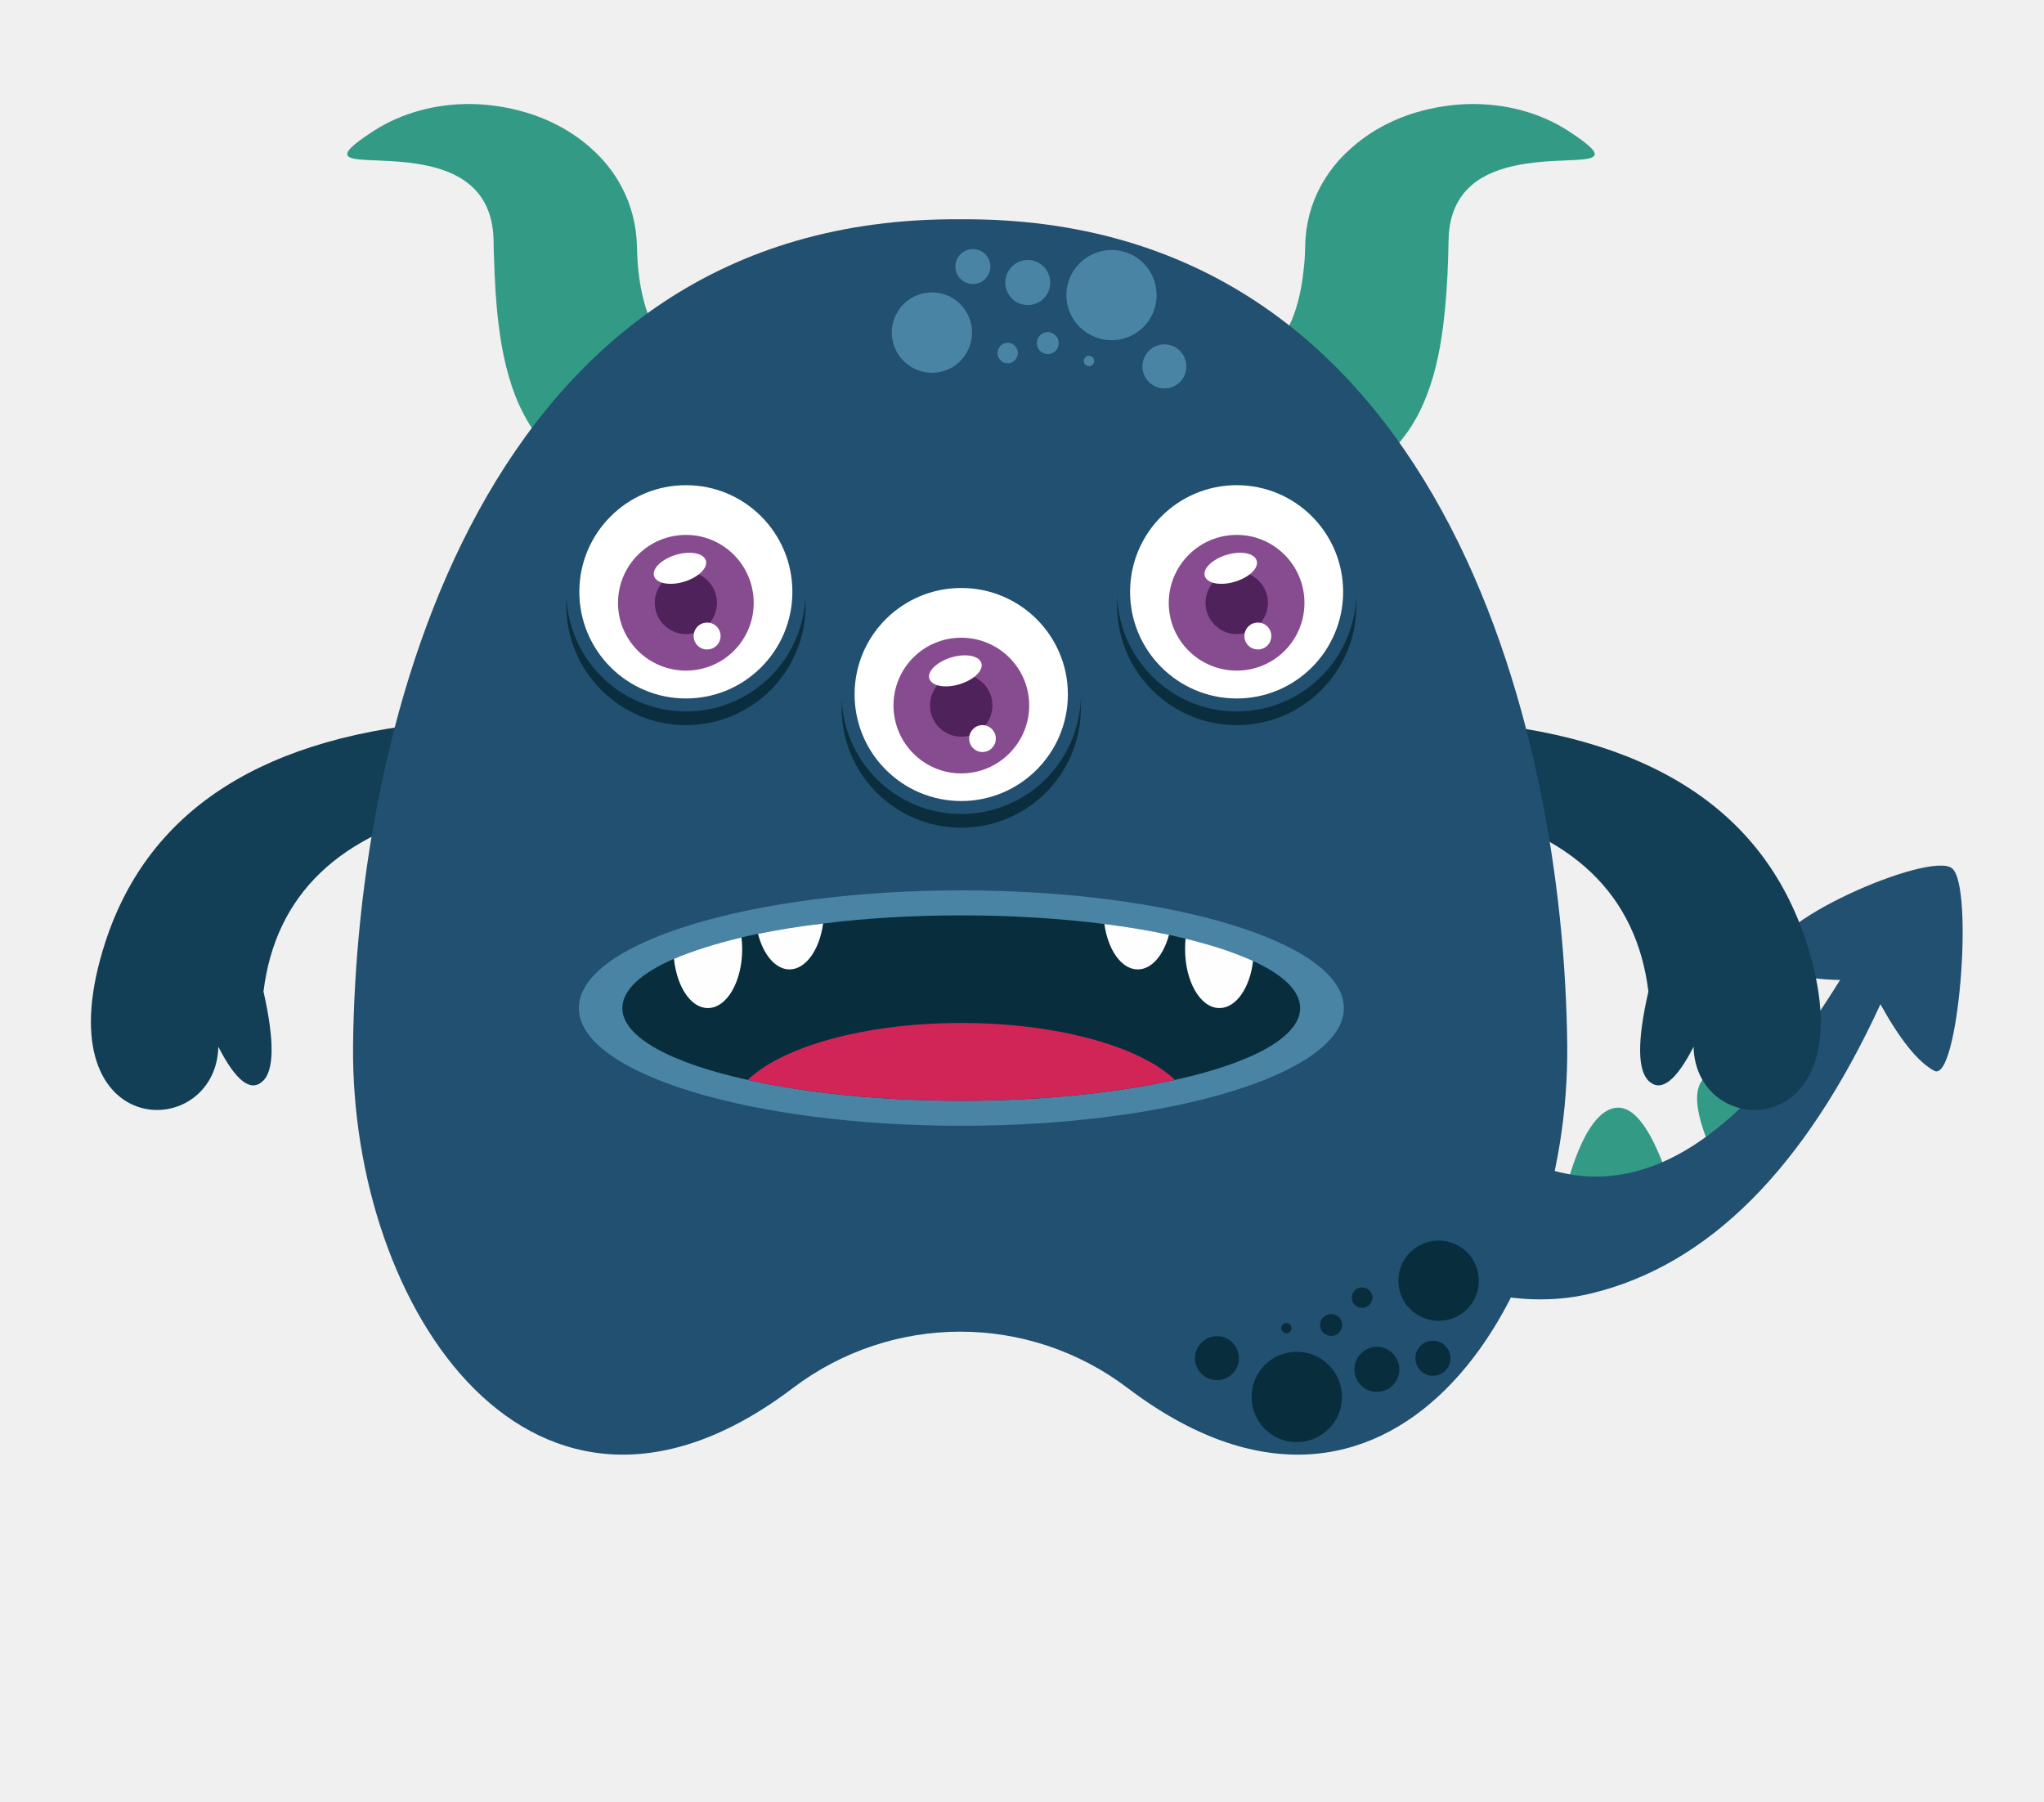
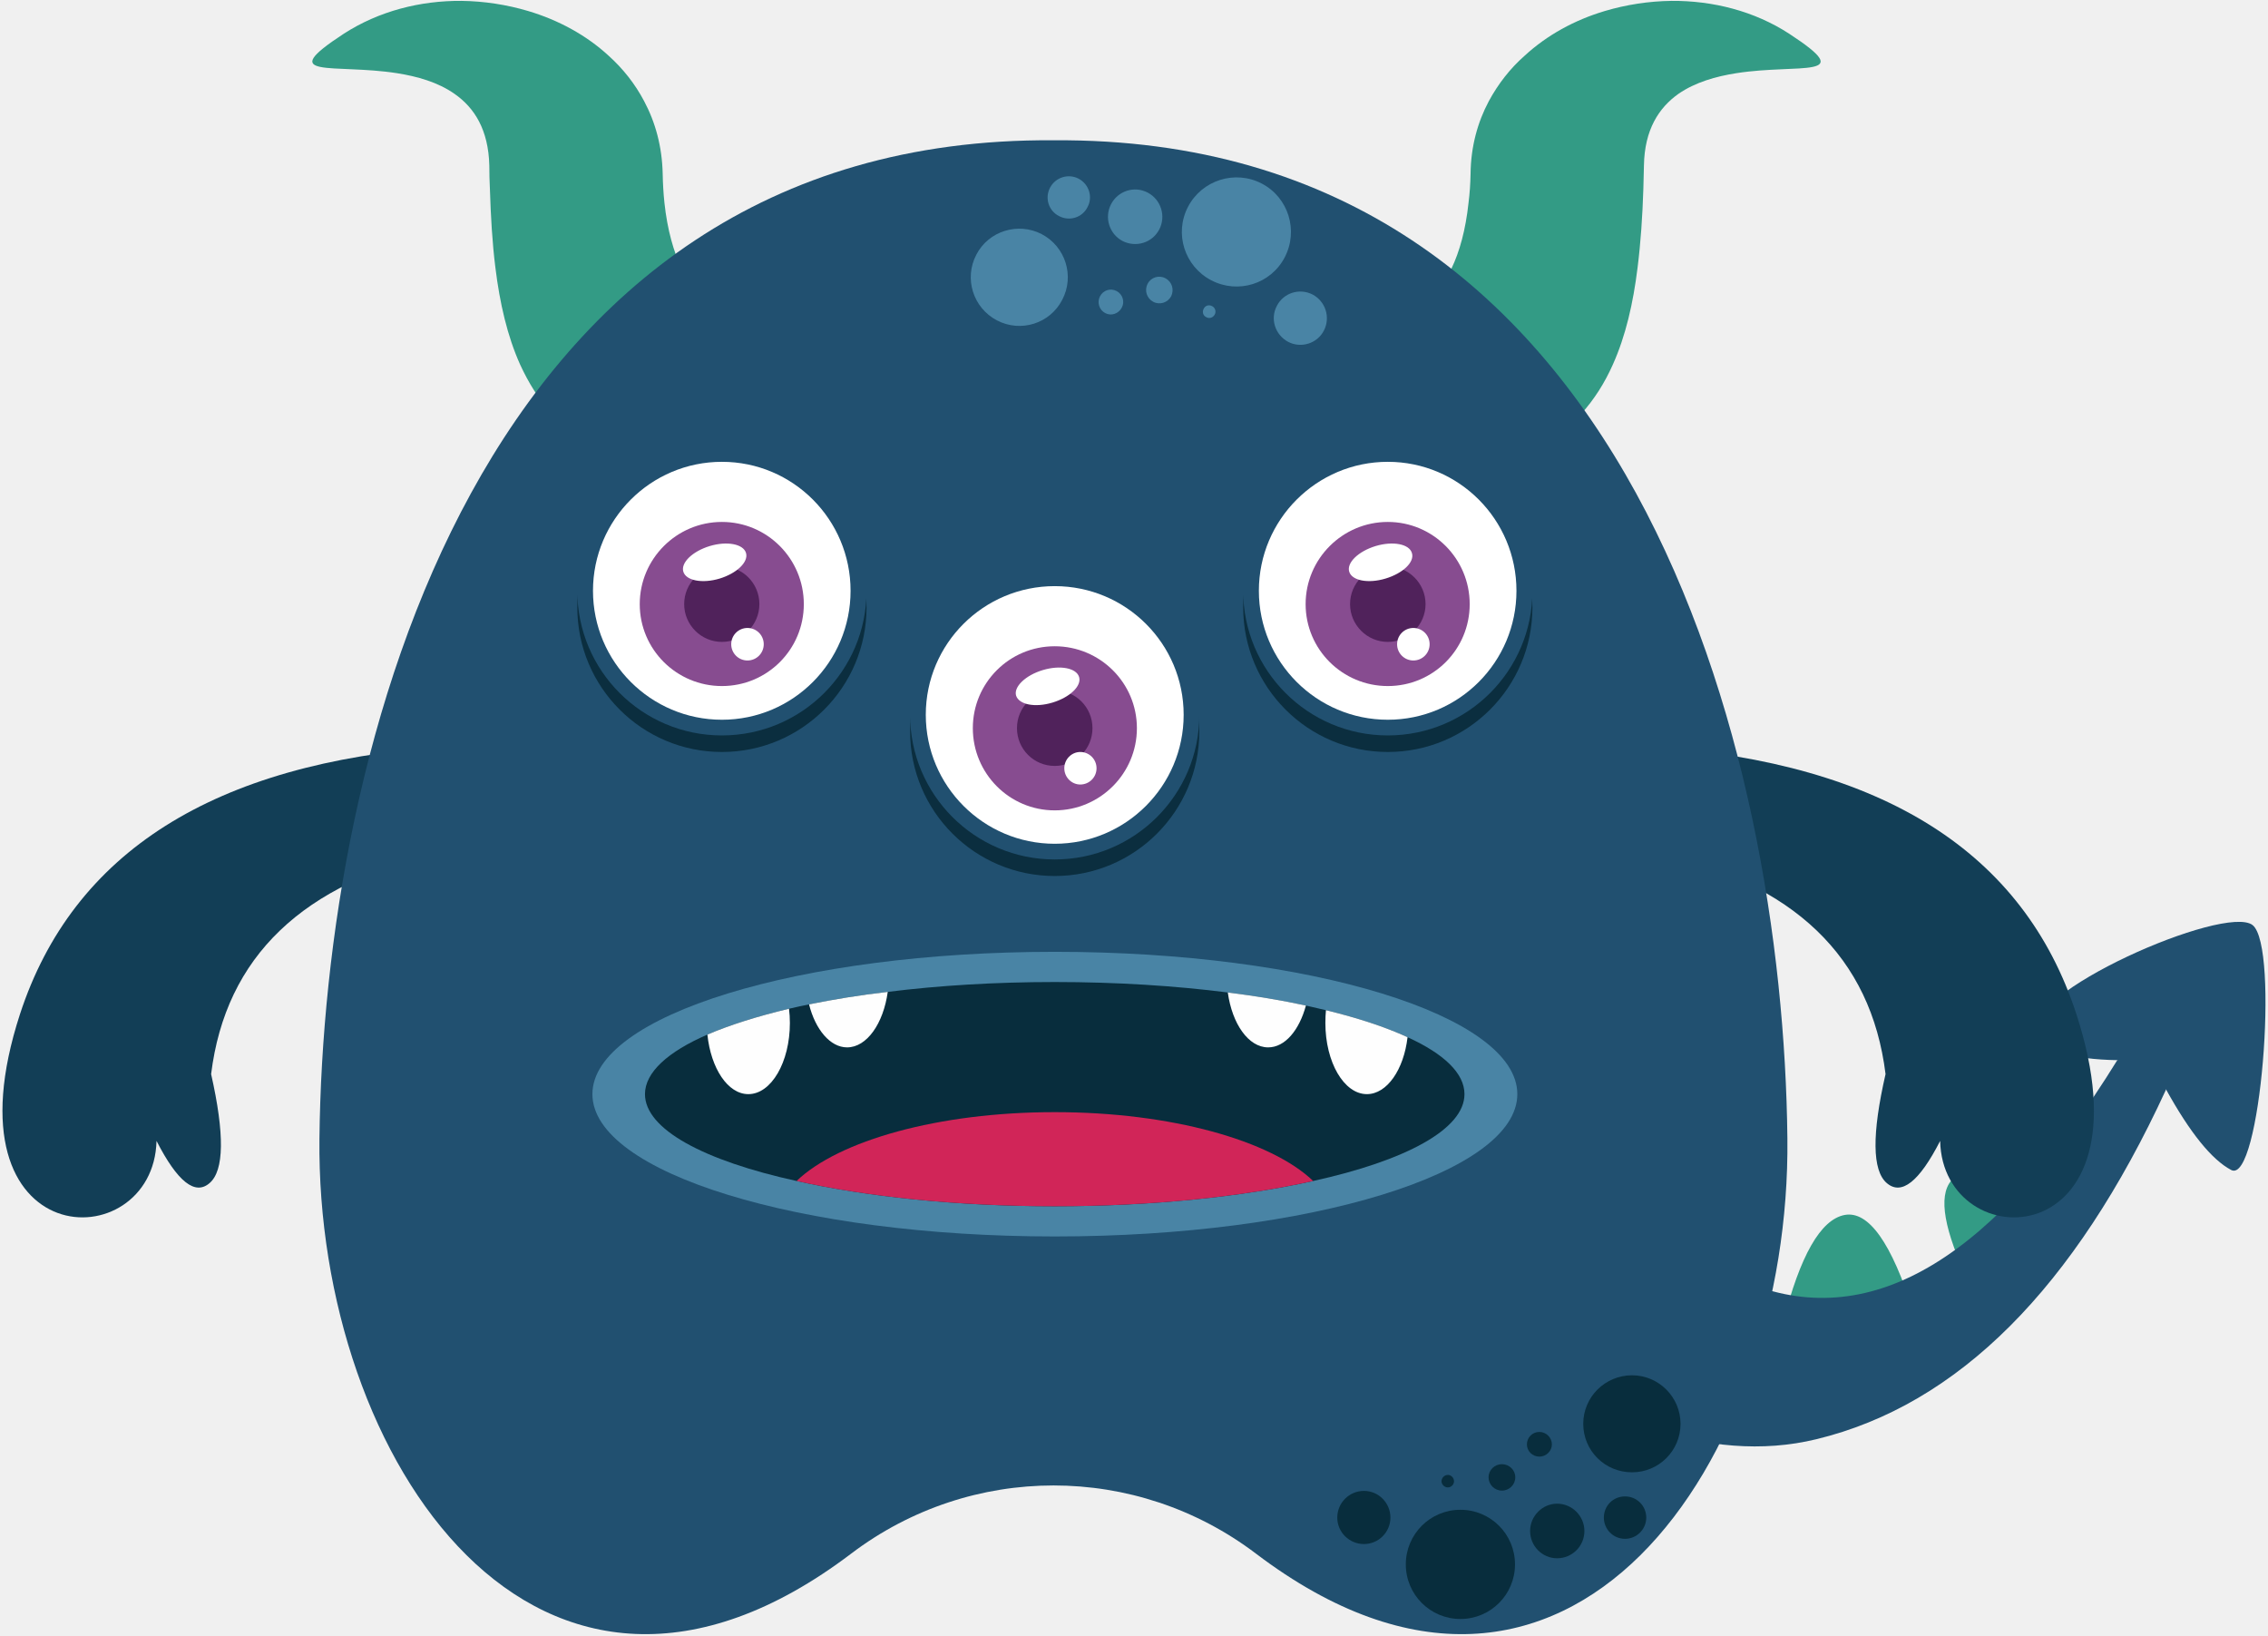
- <svg xmlns="http://www.w3.org/2000/svg" version="1.2" viewBox="0 0 851 750" width="851" height="750">
+ <svg xmlns="http://www.w3.org/2000/svg" version="1.2" viewBox="0 0 781 563" width="781" height="563">
  <style>
		.s0 { fill: #215070 } 
		.s1 { fill: #339b85 } 
		.s2 { fill: #123e56 } 
		.s3 { fill: #0b2e3f } 
		.s4 { fill: #ffffff } 
		.s5 { fill: #874c90 } 
		.s6 { fill: #50225b } 
		.s7 { fill: #4984a5 } 
		.s8 { fill: #082d3d } 
		.s9 { fill: #d12558 } 
		.s10 { fill: #fefefe } 
	</style>
  <g id="Object">
    <g id="&lt;Group&gt;">
      <g id="&lt;Group&gt;">
        <g id="&lt;Group&gt;">
-           <path id="&lt;Path&gt;" class="s0" d="m766.1 408q-23.6-0.4-27.7-9c-6.6-13.7 64.9-44.9 74.3-37.5c9.3 7.4 2.6 89.7-7.4 84.3q-10-5.3-22.4-27.7z" />
+           <path id="&lt;Path&gt;" class="s0" d="m729.1 365q-23.6-0.4-27.7-9c-6.6-13.7 64.9-44.9 74.3-37.5c9.3 7.4 2.6 89.7-7.4 84.3q-10-5.3-22.4-27.7z" />
          <g id="&lt;Group&gt;">
-             <path id="&lt;Path&gt;" class="s1" d="m574.4 401.7q33.4-8.1 46.5-1.7q13 6.3-36.2 52.2l-19.4-30.1z" />
-             <path id="&lt;Path&gt;" class="s1" d="m596.6 463.7q31.3-17.2 39.7-11.5q8.3 5.7-9.1 39.2z" />
-             <path id="&lt;Path&gt;" class="s1" d="m651 498.4q8.8-34.7 21.2-37.1q12.4-2.3 23.7 33.4z" />
-             <path id="&lt;Path&gt;" class="s1" d="m715.1 484.7q-13-27.1-6.2-35.2q6.7-8.2 33.1 8.8z" />
-             <path id="&lt;Path&gt;" class="s1" d="m751.7 455.3q-16.2-21.5-11.7-29.9q4.5-8.4 30.8 1.9z" />
+             <path id="&lt;Path&gt;" class="s1" d="m537.4 358.7q33.4-8.1 46.5-1.7q13 6.3-36.2 52.2l-19.4-30.1z" />
+             <path id="&lt;Path&gt;" class="s1" d="m559.6 420.7q31.3-17.2 39.7-11.5q8.3 5.7-9.1 39.2z" />
+             <path id="&lt;Path&gt;" class="s1" d="m614 455.4q8.8-34.7 21.2-37.1q12.4-2.3 23.7 33.4z" />
+             <path id="&lt;Path&gt;" class="s1" d="m678.1 441.7q-13-27.1-6.2-35.2q6.7-8.2 33.1 8.8z" />
+             <path id="&lt;Path&gt;" class="s1" d="m714.7 412.3q-16.2-21.5-11.7-29.9q4.5-8.4 30.8 1.9z" />
          </g>
-           <path id="&lt;Path&gt;" class="s0" d="m579.4 380.6q-3.4 79.6 60.2 104.4q63.6 24.8 126.5-77l13-0.9l3.8 11q-47.3 102.7-120.4 120.4c-74.3 18.1-167.5-65.6-191.6-155.3l48.2-40.1z" />
+           <path id="&lt;Path&gt;" class="s0" d="m542.4 337.6q-3.4 79.6 60.2 104.4q63.6 24.8 126.5-77l13-0.9l3.8 11q-47.3 102.7-120.4 120.4c-74.3 18.1-167.5-65.6-191.6-155.3l48.2-40.1z" />
        </g>
-         <path id="&lt;Path&gt;" class="s2" d="m606.5 300.1q118.3 8.5 145.5 92c27.2 83.6-46 84.5-46.9 43.7q-10.8 21.1-18.4 14.5q-7.5-6.5-0.4-37.5q-7.5-60.6-79.8-76.5l-13.2-25.4z" />
-         <path id="&lt;Path&gt;" class="s2" d="m202.6 310.9l-13.1 25.4q-72.3 15.9-79.8 76.5q7 31-0.5 37.5q-7.5 6.6-18.3-14.5c-1 40.8-74.2 39.9-47-43.7q27.3-83.5 145.6-92z" />
+         <path id="&lt;Path&gt;" class="s2" d="m569.5 257.1q118.3 8.5 145.5 92c27.2 83.6-46 84.5-46.9 43.7q-10.8 21.1-18.4 14.5q-7.5-6.5-0.4-37.5q-7.5-60.6-79.8-76.5l-13.2-25.4z" />
+         <path id="&lt;Path&gt;" class="s2" d="m165.6 267.9l-13.1 25.4q-72.3 15.9-79.8 76.5q7 31-0.5 37.5q-7.5 6.6-18.3-14.5c-1 40.8-74.2 39.9-47-43.7q27.3-83.5 145.6-92z" />
        <g id="&lt;Group&gt;">
-           <path id="&lt;Path&gt;" class="s1" d="m634.9 68.2c-7 1.1-14.1 3.1-19.9 7.1c-6.8 4.8-11.7 12.4-11.9 24.7q-0.1 4-0.2 8c-0.3 9.4-0.9 18.5-2 27.2c-1.5 12.2-4.1 23.5-8.5 33.3c-2.8 6.3-6.4 12-10.9 17c-10 11-24.5 18.5-45.8 21.3q-59.7 7.7-25.1-50.1q16.7-1 26.2-21.2c2.8-5.8 4.9-13.3 5.9-22.7q0.6-4.7 0.7-10c0.1-9.3 2.4-17.7 6.3-25c3.2-5.9 7.3-11.2 12.3-15.6c7.7-7.1 17.2-12.3 27.6-15.4c7.4-2.2 15.2-3.4 23-3.5c14.2-0.1 28.5 3.5 40.5 11.3c24.2 15.8 3.4 10.2-18.2 13.6z" />
+           <path id="&lt;Path&gt;" class="s1" d="m597.9 25.2c-7 1.1-14.1 3.1-19.9 7.1c-6.8 4.8-11.7 12.4-11.9 24.7q-0.1 4-0.2 8c-0.3 9.4-0.9 18.5-2 27.2c-1.5 12.2-4.1 23.5-8.5 33.3c-2.8 6.3-6.4 12-10.9 17c-10 11-24.5 18.5-45.8 21.3q-59.7 7.7-25.1-50.1q16.7-1 26.2-21.2c2.8-5.8 4.9-13.3 5.9-22.7q0.6-4.7 0.7-10c0.1-9.3 2.4-17.7 6.3-25c3.2-5.9 7.3-11.2 12.3-15.6c7.7-7.1 17.2-12.3 27.6-15.4c7.4-2.2 15.2-3.4 23-3.5c14.2-0.1 28.5 3.5 40.5 11.3c24.2 15.8 3.4 10.2-18.2 13.6z" />
        </g>
        <g id="&lt;Group&gt;">
-           <path id="&lt;Path&gt;" class="s1" d="m155.4 54.6c12.1-7.8 26.3-11.4 40.5-11.3c7.8 0.1 15.6 1.3 23 3.5c10.4 3.1 20 8.3 27.7 15.4c4.9 4.4 9.1 9.7 12.2 15.6c3.9 7.3 6.2 15.7 6.4 25q0.1 5.3 0.6 10c1 9.4 3.2 16.9 5.9 22.7q9.6 20.2 26.2 21.2q34.7 57.8-25 50.1c-21.3-2.8-35.9-10.3-45.8-21.3c-4.6-5-8.1-10.7-11-17c-4.4-9.8-7-21.1-8.5-33.3c-1.1-8.7-1.6-17.8-1.9-27.2q-0.2-4-0.2-8c-0.3-12.3-5.1-19.9-12-24.7c-5.7-4-12.8-6-19.8-7.1c-21.7-3.4-42.5 2.2-18.3-13.6z" />
+           <path id="&lt;Path&gt;" class="s1" d="m118.4 11.6c12.1-7.8 26.3-11.4 40.5-11.3c7.8 0.1 15.6 1.3 23 3.5c10.4 3.1 20 8.3 27.7 15.4c4.9 4.4 9.1 9.7 12.2 15.6c3.9 7.3 6.2 15.7 6.4 25q0.1 5.3 0.6 10c1 9.4 3.2 16.9 5.9 22.7q9.6 20.2 26.2 21.2q34.7 57.8-25 50.1c-21.3-2.8-35.9-10.3-45.8-21.3c-4.6-5-8.1-10.7-11-17c-4.4-9.8-7-21.1-8.5-33.3c-1.1-8.7-1.6-17.8-1.9-27.2q-0.2-4-0.2-8c-0.3-12.3-5.1-19.9-12-24.7c-5.7-4-12.8-6-19.8-7.1c-21.7-3.4-42.5 2.2-18.3-13.6z" />
        </g>
-         <path id="&lt;Path&gt;" class="s0" d="m469.5 577.9c-41.3-31.3-98.1-31.3-139.4 0c-107.8 81.7-184.3-32.6-183.1-142.9c1.5-132.9 53.5-345.2 252.8-343.7c199.3-1.5 251.3 210.8 252.7 343.7c1.2 110.3-75.2 224.6-183 142.9z" />
+         <path id="&lt;Path&gt;" class="s0" d="m432.5 534.9c-41.3-31.3-98.1-31.3-139.4 0c-107.8 81.7-184.3-32.6-183.1-142.9c1.5-132.9 53.5-345.2 252.8-343.7c199.3-1.5 251.3 210.8 252.7 343.7c1.2 110.3-75.2 224.6-183 142.9z" />
        <g id="&lt;Group&gt;">
-           <path id="&lt;Path&gt;" class="s3" d="m335.4 252.1c0 27.5-22.3 49.8-49.8 49.8c-27.5 0-49.8-22.3-49.8-49.8c0-27.5 22.3-49.8 49.8-49.8c27.5 0 49.8 22.3 49.8 49.8z" />
-           <path id="&lt;Path&gt;" class="s0" d="m335.4 246.4c0 27.5-22.3 49.8-49.8 49.8c-27.5 0-49.8-22.3-49.8-49.8c0-27.5 22.3-49.8 49.8-49.8c27.5 0 49.8 22.3 49.8 49.8z" />
-           <path id="&lt;Path&gt;" class="s4" d="m329.9 246.4c0 24.5-19.8 44.4-44.3 44.4c-24.5 0-44.4-19.9-44.4-44.4c0-24.5 19.9-44.4 44.4-44.4c24.5 0 44.3 19.9 44.3 44.4z" />
-           <path id="&lt;Path&gt;" class="s5" d="m313.8 251c0 15.6-12.6 28.2-28.2 28.2c-15.6 0-28.3-12.6-28.3-28.2c0-15.6 12.7-28.3 28.3-28.3c15.6 0 28.2 12.7 28.2 28.3z" />
-           <path id="&lt;Path&gt;" class="s6" d="m298.5 251c0 7.1-5.8 13-12.9 13c-7.2 0-13-5.9-13-13c0-7.2 5.8-13 13-13c7.1 0 12.9 5.8 12.9 13z" />
-           <path id="&lt;Path&gt;" class="s4" d="m293.9 233.4c0.9 3.1-3.2 7-9.1 8.8c-6 1.8-11.6 0.7-12.5-2.4c-0.9-3.1 3.2-7 9.1-8.8c6-1.8 11.6-0.7 12.5 2.4z" />
-           <path id="&lt;Path&gt;" class="s4" d="m300 264.8c0 3.1-2.5 5.6-5.6 5.6c-3.1 0-5.6-2.5-5.6-5.6c0-3.1 2.5-5.6 5.6-5.6c3.1 0 5.6 2.5 5.6 5.6z" />
+           <path id="&lt;Path&gt;" class="s3" d="m298.4 209.1c0 27.5-22.3 49.8-49.8 49.8c-27.5 0-49.8-22.3-49.8-49.8c0-27.5 22.3-49.8 49.8-49.8c27.5 0 49.8 22.3 49.8 49.8z" />
+           <path id="&lt;Path&gt;" class="s0" d="m298.4 203.4c0 27.5-22.3 49.8-49.8 49.8c-27.5 0-49.8-22.3-49.8-49.8c0-27.5 22.3-49.8 49.8-49.8c27.5 0 49.8 22.3 49.8 49.8z" />
+           <path id="&lt;Path&gt;" class="s4" d="m292.9 203.4c0 24.5-19.8 44.4-44.3 44.4c-24.5 0-44.4-19.9-44.4-44.4c0-24.5 19.9-44.4 44.4-44.4c24.5 0 44.3 19.9 44.3 44.4z" />
+           <path id="&lt;Path&gt;" class="s5" d="m276.8 208c0 15.6-12.6 28.2-28.2 28.2c-15.6 0-28.3-12.6-28.3-28.2c0-15.6 12.7-28.3 28.3-28.3c15.6 0 28.2 12.7 28.2 28.3z" />
+           <path id="&lt;Path&gt;" class="s6" d="m261.5 208c0 7.1-5.8 13-12.9 13c-7.2 0-13-5.9-13-13c0-7.2 5.8-13 13-13c7.1 0 12.9 5.8 12.9 13z" />
+           <path id="&lt;Path&gt;" class="s4" d="m256.9 190.4c0.9 3.1-3.2 7-9.1 8.8c-6 1.8-11.6 0.7-12.5-2.4c-0.9-3.1 3.2-7 9.1-8.8c6-1.8 11.6-0.7 12.5 2.4z" />
+           <path id="&lt;Path&gt;" class="s4" d="m263 221.8c0 3.1-2.5 5.6-5.6 5.6c-3.1 0-5.6-2.5-5.6-5.6c0-3.1 2.5-5.6 5.6-5.6c3.1 0 5.6 2.5 5.6 5.6z" />
        </g>
        <g id="&lt;Group&gt;">
-           <path id="&lt;Path&gt;" class="s3" d="m564.7 252.1c0 27.5-22.3 49.8-49.8 49.8c-27.5 0-49.8-22.3-49.8-49.8c0-27.5 22.3-49.8 49.8-49.8c27.5 0 49.8 22.3 49.8 49.8z" />
-           <path id="&lt;Path&gt;" class="s0" d="m564.7 246.4c0 27.5-22.3 49.8-49.8 49.8c-27.5 0-49.8-22.3-49.8-49.8c0-27.5 22.3-49.8 49.8-49.8c27.5 0 49.8 22.3 49.8 49.8z" />
-           <path id="&lt;Path&gt;" class="s4" d="m559.2 246.4c0 24.5-19.8 44.4-44.3 44.4c-24.5 0-44.4-19.9-44.4-44.4c0-24.5 19.9-44.4 44.4-44.4c24.5 0 44.3 19.9 44.3 44.4z" />
-           <path id="&lt;Path&gt;" class="s5" d="m543.1 251c0 15.6-12.6 28.2-28.2 28.2c-15.6 0-28.3-12.6-28.3-28.2c0-15.6 12.7-28.3 28.3-28.3c15.6 0 28.2 12.7 28.2 28.3z" />
-           <path id="&lt;Path&gt;" class="s6" d="m527.9 251c0 7.1-5.9 13-13 13c-7.2 0-13-5.9-13-13c0-7.2 5.8-13 13-13c7.1 0 13 5.8 13 13z" />
-           <path id="&lt;Path&gt;" class="s4" d="m523.2 233.4c1 3.1-3.1 7-9.1 8.8c-6 1.8-11.6 0.7-12.5-2.4c-0.9-3.1 3.2-7 9.1-8.8c6-1.8 11.6-0.7 12.5 2.4z" />
-           <path id="&lt;Path&gt;" class="s4" d="m529.3 264.8c0 3.1-2.5 5.6-5.6 5.6c-3.1 0-5.6-2.5-5.6-5.6c0-3.1 2.5-5.6 5.6-5.6c3.1 0 5.6 2.5 5.6 5.6z" />
+           <path id="&lt;Path&gt;" class="s3" d="m527.7 209.1c0 27.5-22.3 49.8-49.8 49.8c-27.5 0-49.8-22.3-49.8-49.8c0-27.5 22.3-49.8 49.8-49.8c27.5 0 49.8 22.3 49.8 49.8z" />
+           <path id="&lt;Path&gt;" class="s0" d="m527.7 203.4c0 27.5-22.3 49.8-49.8 49.8c-27.5 0-49.8-22.3-49.8-49.8c0-27.5 22.3-49.8 49.8-49.8c27.5 0 49.8 22.3 49.8 49.8z" />
+           <path id="&lt;Path&gt;" class="s4" d="m522.2 203.4c0 24.5-19.8 44.4-44.3 44.4c-24.5 0-44.4-19.9-44.4-44.4c0-24.5 19.9-44.4 44.4-44.4c24.5 0 44.3 19.9 44.3 44.4z" />
+           <path id="&lt;Path&gt;" class="s5" d="m506.1 208c0 15.6-12.6 28.2-28.2 28.2c-15.6 0-28.3-12.6-28.3-28.2c0-15.6 12.7-28.3 28.3-28.3c15.6 0 28.2 12.7 28.2 28.3z" />
+           <path id="&lt;Path&gt;" class="s6" d="m490.9 208c0 7.1-5.9 13-13 13c-7.2 0-13-5.9-13-13c0-7.2 5.8-13 13-13c7.1 0 13 5.8 13 13z" />
+           <path id="&lt;Path&gt;" class="s4" d="m486.2 190.4c1 3.1-3.1 7-9.1 8.8c-6 1.8-11.6 0.7-12.5-2.4c-0.9-3.1 3.2-7 9.1-8.8c6-1.8 11.6-0.7 12.5 2.4z" />
+           <path id="&lt;Path&gt;" class="s4" d="m492.3 221.8c0 3.1-2.5 5.6-5.6 5.6c-3.1 0-5.6-2.5-5.6-5.6c0-3.1 2.5-5.6 5.6-5.6c3.1 0 5.6 2.5 5.6 5.6z" />
        </g>
        <g id="&lt;Group&gt;">
-           <path id="&lt;Path&gt;" class="s3" d="m450 294.8c0 27.5-22.3 49.8-49.8 49.8c-27.5 0-49.8-22.3-49.8-49.8c0-27.5 22.3-49.8 49.8-49.8c27.5 0 49.8 22.3 49.8 49.8z" />
-           <path id="&lt;Path&gt;" class="s0" d="m450 289.1c0 27.5-22.3 49.8-49.8 49.8c-27.5 0-49.8-22.3-49.8-49.8c0-27.5 22.3-49.8 49.8-49.8c27.5 0 49.8 22.3 49.8 49.8z" />
-           <path id="&lt;Path&gt;" class="s4" d="m444.6 289.1c0 24.5-19.9 44.4-44.4 44.4c-24.5 0-44.4-19.9-44.4-44.4c0-24.5 19.9-44.3 44.4-44.3c24.5 0 44.4 19.8 44.4 44.3z" />
-           <path id="&lt;Path&gt;" class="s5" d="m428.5 293.7c0 15.6-12.7 28.3-28.3 28.3c-15.6 0-28.2-12.7-28.2-28.3c0-15.6 12.6-28.2 28.2-28.2c15.6 0 28.3 12.6 28.3 28.2z" />
-           <path id="&lt;Path&gt;" class="s6" d="m413.2 293.7c0 7.2-5.8 13-13 13c-7.2 0-13-5.8-13-13c0-7.2 5.8-13 13-13c7.2 0 13 5.8 13 13z" />
-           <path id="&lt;Path&gt;" class="s4" d="m408.6 276.1c0.9 3.1-3.2 7-9.2 8.8c-6 1.8-11.5 0.7-12.5-2.4c-0.9-3 3.2-7 9.2-8.8c6-1.8 11.6-0.7 12.5 2.4z" />
-           <path id="&lt;Path&gt;" class="s4" d="m414.6 307.5c0 3.1-2.5 5.6-5.6 5.6c-3 0-5.5-2.5-5.5-5.6c0-3.1 2.5-5.6 5.5-5.6c3.1 0 5.6 2.5 5.6 5.6z" />
+           <path id="&lt;Path&gt;" class="s3" d="m413 251.8c0 27.5-22.3 49.8-49.8 49.8c-27.5 0-49.8-22.3-49.8-49.8c0-27.5 22.3-49.8 49.8-49.8c27.5 0 49.8 22.3 49.8 49.8z" />
+           <path id="&lt;Path&gt;" class="s0" d="m413 246.1c0 27.5-22.3 49.8-49.8 49.8c-27.5 0-49.8-22.3-49.8-49.8c0-27.5 22.3-49.8 49.8-49.8c27.5 0 49.8 22.3 49.8 49.8z" />
+           <path id="&lt;Path&gt;" class="s4" d="m407.6 246.1c0 24.5-19.9 44.4-44.4 44.4c-24.5 0-44.4-19.9-44.4-44.4c0-24.5 19.9-44.3 44.4-44.3c24.5 0 44.4 19.8 44.4 44.3z" />
+           <path id="&lt;Path&gt;" class="s5" d="m391.5 250.7c0 15.6-12.7 28.3-28.3 28.3c-15.6 0-28.2-12.7-28.2-28.3c0-15.6 12.6-28.2 28.2-28.2c15.6 0 28.3 12.6 28.3 28.2z" />
+           <path id="&lt;Path&gt;" class="s6" d="m376.2 250.7c0 7.2-5.8 13-13 13c-7.2 0-13-5.8-13-13c0-7.2 5.8-13 13-13c7.2 0 13 5.8 13 13z" />
+           <path id="&lt;Path&gt;" class="s4" d="m371.6 233.1c0.9 3.1-3.2 7-9.2 8.8c-6 1.8-11.5 0.7-12.5-2.4c-0.9-3 3.2-7 9.2-8.8c6-1.8 11.6-0.7 12.5 2.4z" />
+           <path id="&lt;Path&gt;" class="s4" d="m377.6 264.5c0 3.1-2.5 5.6-5.6 5.6c-3 0-5.5-2.5-5.5-5.6c0-3.1 2.5-5.6 5.5-5.6c3.1 0 5.6 2.5 5.6 5.6z" />
        </g>
-         <path id="&lt;Path&gt;" class="s7" d="m559.5 419.7c0 27.1-71.3 49-159.3 49c-87.9 0-159.2-21.9-159.2-49c0-27.1 71.3-49 159.2-49c88 0 159.3 21.9 159.3 49z" />
-         <path id="&lt;Path&gt;" class="s8" d="m541.3 419.7c0 12.1-20.3 22.9-52.1 29.9c-24.3 5.4-55.3 8.7-89 8.7c-33.7 0-64.7-3.3-88.9-8.7c-31.9-7-52.2-17.8-52.2-29.9c0-7.5 7.9-14.6 21.5-20.5c7.7-3.3 17.2-6.3 28.1-8.9q3.4-0.8 6.9-1.5c8.4-1.7 17.4-3.2 27.1-4.3c17.5-2.2 37-3.4 57.5-3.4c21.3 0 41.5 1.3 59.6 3.6c9.6 1.2 18.6 2.7 26.9 4.5q3.6 0.8 6.9 1.6c11.1 2.7 20.5 5.8 28.1 9.3c12.5 5.7 19.6 12.4 19.6 19.6z" />
-         <path id="&lt;Path&gt;" class="s9" d="m489.2 449.6c-24.3 5.4-55.3 8.7-89 8.7c-33.7 0-64.7-3.3-88.9-8.7c14.5-13.9 48.8-23.7 88.9-23.7c40.1 0 74.5 9.8 89 23.7z" />
+         <path id="&lt;Path&gt;" class="s7" d="m522.5 376.7c0 27.1-71.3 49-159.3 49c-87.9 0-159.2-21.9-159.2-49c0-27.1 71.3-49 159.2-49c88 0 159.3 21.9 159.3 49z" />
+         <path id="&lt;Path&gt;" class="s8" d="m504.3 376.7c0 12.1-20.3 22.9-52.1 29.9c-24.3 5.4-55.3 8.7-89 8.7c-33.7 0-64.7-3.3-88.9-8.7c-31.9-7-52.2-17.8-52.2-29.9c0-7.5 7.9-14.6 21.5-20.5c7.7-3.3 17.2-6.3 28.1-8.9q3.4-0.8 6.9-1.5c8.4-1.7 17.4-3.2 27.1-4.3c17.5-2.2 37-3.4 57.5-3.4c21.3 0 41.5 1.3 59.6 3.6c9.6 1.2 18.6 2.7 26.9 4.5q3.6 0.8 6.9 1.6c11.1 2.7 20.5 5.8 28.1 9.3c12.5 5.7 19.6 12.4 19.6 19.6z" />
+         <path id="&lt;Path&gt;" class="s9" d="m452.2 406.6c-24.3 5.4-55.3 8.7-89 8.7c-33.7 0-64.7-3.3-88.9-8.7c14.5-13.9 48.8-23.7 88.9-23.7c40.1 0 74.5 9.8 89 23.7z" />
        <g id="&lt;Group&gt;">
-           <path id="&lt;Path&gt;" class="s10" d="m309 395.2c0 13.5-6.4 24.5-14.3 24.5c-7.1 0-12.9-8.9-14.1-20.5c7.7-3.3 17.2-6.3 28.1-8.9q0.3 2.4 0.3 4.9z" />
-           <path id="&lt;Path&gt;" class="s10" d="m342.7 384.5c-1.5 10.9-7.2 19.1-14 19.1c-5.8 0-10.9-6.1-13.1-14.8c8.4-1.7 17.4-3.2 27.1-4.3z" />
+           <path id="&lt;Path&gt;" class="s10" d="m272 352.2c0 13.5-6.4 24.5-14.3 24.5c-7.1 0-12.9-8.9-14.1-20.5c7.7-3.3 17.2-6.3 28.1-8.9q0.3 2.4 0.3 4.9z" />
+           <path id="&lt;Path&gt;" class="s10" d="m305.7 341.5c-1.5 10.9-7.2 19.1-14 19.1c-5.8 0-10.9-6.1-13.1-14.8c8.4-1.7 17.4-3.2 27.1-4.3z" />
        </g>
        <g id="&lt;Group&gt;">
-           <path id="&lt;Path&gt;" class="s10" d="m521.7 400.1c-1.3 11.2-7.1 19.6-14 19.6c-7.9 0-14.3-11-14.3-24.5q0-2.3 0.2-4.4c11.1 2.7 20.5 5.8 28.1 9.3z" />
-           <path id="&lt;Path&gt;" class="s10" d="m486.7 389.2c-2.3 8.5-7.2 14.4-13 14.4c-6.8 0-12.4-8.1-13.9-18.9c9.6 1.2 18.6 2.7 26.9 4.5z" />
+           <path id="&lt;Path&gt;" class="s10" d="m484.7 357.1c-1.3 11.2-7.1 19.6-14 19.6c-7.9 0-14.3-11-14.3-24.5q0-2.3 0.2-4.4c11.1 2.7 20.5 5.8 28.1 9.3z" />
+           <path id="&lt;Path&gt;" class="s10" d="m449.7 346.2c-2.3 8.5-7.2 14.4-13 14.4c-6.8 0-12.4-8.1-13.9-18.9c9.6 1.2 18.6 2.7 26.9 4.5z" />
        </g>
        <g id="&lt;Group&gt;">
-           <path id="&lt;Path&gt;" class="s8" d="m515.8 565.5c0 5-4.1 9.1-9.1 9.1c-5.1 0-9.2-4.1-9.2-9.1c0-5.1 4.1-9.2 9.2-9.2c5 0 9.1 4.1 9.1 9.2z" />
-           <path id="&lt;Path&gt;" class="s8" d="m558.7 581.6c0 10.4-8.4 18.8-18.8 18.8c-10.4 0-18.8-8.4-18.8-18.8c0-10.4 8.4-18.8 18.8-18.8c10.4 0 18.8 8.4 18.8 18.8z" />
-           <path id="&lt;Path&gt;" class="s8" d="m582.6 570.1c0 5.2-4.2 9.4-9.4 9.4c-5.1 0-9.3-4.2-9.3-9.4c0-5.1 4.2-9.4 9.3-9.4c5.2 0 9.4 4.3 9.4 9.4z" />
-           <path id="&lt;Path&gt;" class="s8" d="m603.9 565.5c0 4-3.3 7.3-7.3 7.3c-4.1 0-7.3-3.3-7.3-7.3c0-4.1 3.2-7.3 7.3-7.3c4 0 7.3 3.2 7.3 7.3z" />
-           <path id="&lt;Path&gt;" class="s8" d="m615.7 533.2c0 9.3-7.5 16.7-16.7 16.7c-9.3 0-16.8-7.4-16.8-16.7c0-9.2 7.5-16.7 16.8-16.7c9.2 0 16.7 7.5 16.7 16.7z" />
-           <path id="&lt;Path&gt;" class="s8" d="m558.8 551.6c0 2.6-2.1 4.6-4.6 4.6c-2.5 0-4.6-2-4.6-4.6c0-2.5 2.1-4.5 4.6-4.5c2.5 0 4.6 2 4.6 4.5z" />
-           <path id="&lt;Path&gt;" class="s8" d="m537.7 553c0 1.1-1 2.1-2.1 2.1c-1.2 0-2.2-1-2.2-2.1c0-1.2 1-2.2 2.2-2.2c1.1 0 2.1 1 2.1 2.2z" />
-           <path id="&lt;Path&gt;" class="s8" d="m571.4 540.3c0 2.3-2 4.2-4.3 4.2c-2.4 0-4.3-1.9-4.3-4.2c0-2.4 1.9-4.3 4.3-4.3c2.3 0 4.3 1.9 4.3 4.3z" />
+           <path id="&lt;Path&gt;" class="s8" d="m478.8 522.5c0 5-4.1 9.1-9.1 9.1c-5.1 0-9.2-4.1-9.2-9.1c0-5.1 4.1-9.2 9.2-9.2c5 0 9.1 4.1 9.1 9.2z" />
+           <path id="&lt;Path&gt;" class="s8" d="m521.7 538.6c0 10.4-8.4 18.8-18.8 18.8c-10.4 0-18.8-8.4-18.8-18.8c0-10.4 8.4-18.8 18.8-18.8c10.4 0 18.8 8.4 18.8 18.8z" />
+           <path id="&lt;Path&gt;" class="s8" d="m545.6 527.1c0 5.2-4.2 9.4-9.4 9.4c-5.1 0-9.3-4.2-9.3-9.4c0-5.1 4.2-9.4 9.3-9.4c5.2 0 9.4 4.3 9.4 9.4z" />
+           <path id="&lt;Path&gt;" class="s8" d="m566.9 522.5c0 4-3.3 7.3-7.3 7.3c-4.1 0-7.3-3.3-7.3-7.3c0-4.1 3.2-7.3 7.3-7.3c4 0 7.3 3.2 7.3 7.3z" />
+           <path id="&lt;Path&gt;" class="s8" d="m578.7 490.2c0 9.3-7.5 16.7-16.7 16.7c-9.3 0-16.8-7.4-16.8-16.7c0-9.2 7.5-16.7 16.8-16.7c9.2 0 16.7 7.5 16.7 16.7z" />
+           <path id="&lt;Path&gt;" class="s8" d="m521.8 508.6c0 2.6-2.1 4.6-4.6 4.6c-2.5 0-4.6-2-4.6-4.6c0-2.5 2.1-4.5 4.6-4.5c2.5 0 4.6 2 4.6 4.5z" />
+           <path id="&lt;Path&gt;" class="s8" d="m500.7 510c0 1.1-1 2.1-2.1 2.1c-1.2 0-2.2-1-2.2-2.1c0-1.2 1-2.2 2.2-2.2c1.1 0 2.1 1 2.1 2.2z" />
+           <path id="&lt;Path&gt;" class="s8" d="m534.4 497.3c0 2.3-2 4.2-4.3 4.2c-2.4 0-4.3-1.9-4.3-4.2c0-2.4 1.9-4.3 4.3-4.3c2.3 0 4.3 1.9 4.3 4.3z" />
        </g>
        <g id="&lt;Group&gt;">
-           <path id="&lt;Path&gt;" class="s7" d="m476.7 148.3c2.3-4.5 7.8-6.2 12.3-3.9c4.5 2.4 6.2 7.9 3.9 12.4c-2.3 4.5-7.9 6.2-12.3 3.9c-4.5-2.4-6.3-7.9-3.9-12.4z" />
-           <path id="&lt;Path&gt;" class="s7" d="m446.1 114.2c4.8-9.2 16.2-12.8 25.4-8c9.2 4.8 12.7 16.2 7.9 25.4c-4.8 9.2-16.1 12.7-25.3 7.9c-9.2-4.8-12.8-16.1-8-25.3z" />
-           <path id="&lt;Path&gt;" class="s7" d="m419.6 113.3c2.4-4.6 8-6.4 12.6-4c4.6 2.4 6.4 8.1 4 12.7c-2.4 4.6-8 6.3-12.6 4c-4.6-2.4-6.4-8.1-4-12.7z" />
-           <path id="&lt;Path&gt;" class="s7" d="m398.6 107.6c1.9-3.6 6.3-4.9 9.8-3.1c3.6 1.9 5 6.3 3.1 9.8c-1.8 3.6-6.2 5-9.8 3.1c-3.6-1.8-5-6.2-3.1-9.8z" />
-           <path id="&lt;Path&gt;" class="s7" d="m373.2 130.7c4.2-8.2 14.4-11.3 22.5-7.1c8.2 4.3 11.4 14.4 7.1 22.6c-4.2 8.2-14.3 11.4-22.5 7.1c-8.2-4.3-11.4-14.4-7.1-22.6z" />
-           <path id="&lt;Path&gt;" class="s7" d="m432.2 140.7c1.1-2.2 3.9-3.1 6.1-1.9c2.3 1.2 3.1 3.9 2 6.2c-1.2 2.2-3.9 3.1-6.2 1.9c-2.2-1.2-3.1-3.9-1.9-6.2z" />
-           <path id="&lt;Path&gt;" class="s7" d="m451.5 149.3c0.5-1.1 1.8-1.5 2.9-0.9c1 0.5 1.5 1.8 0.9 2.9c-0.6 1.1-1.9 1.5-2.9 0.9c-1.1-0.5-1.5-1.8-0.9-2.9z" />
-           <path id="&lt;Path&gt;" class="s7" d="m415.8 145c1.1-2.1 3.6-2.9 5.7-1.8c2.1 1.1 2.9 3.7 1.8 5.7c-1.1 2.1-3.6 3-5.7 1.9c-2.1-1.1-2.9-3.7-1.8-5.8z" />
+           <path id="&lt;Path&gt;" class="s7" d="m439.7 105.3c2.3-4.5 7.8-6.2 12.3-3.9c4.5 2.4 6.2 7.9 3.9 12.4c-2.3 4.5-7.9 6.2-12.3 3.9c-4.5-2.4-6.3-7.9-3.9-12.4z" />
+           <path id="&lt;Path&gt;" class="s7" d="m409.1 71.2c4.8-9.2 16.2-12.8 25.4-8c9.2 4.8 12.7 16.2 7.9 25.4c-4.8 9.2-16.1 12.7-25.3 7.9c-9.2-4.8-12.8-16.1-8-25.3z" />
+           <path id="&lt;Path&gt;" class="s7" d="m382.6 70.3c2.4-4.6 8-6.4 12.6-4c4.6 2.4 6.4 8.1 4 12.7c-2.4 4.6-8 6.3-12.6 4c-4.6-2.4-6.4-8.1-4-12.7z" />
+           <path id="&lt;Path&gt;" class="s7" d="m361.6 64.6c1.9-3.6 6.3-4.9 9.8-3.1c3.6 1.9 5 6.3 3.1 9.8c-1.8 3.6-6.2 5-9.8 3.1c-3.6-1.8-5-6.2-3.1-9.8z" />
+           <path id="&lt;Path&gt;" class="s7" d="m336.2 87.7c4.2-8.2 14.4-11.3 22.5-7.1c8.2 4.3 11.4 14.4 7.1 22.6c-4.2 8.2-14.3 11.4-22.5 7.1c-8.2-4.3-11.4-14.4-7.1-22.6z" />
+           <path id="&lt;Path&gt;" class="s7" d="m395.2 97.7c1.1-2.2 3.9-3.1 6.1-1.9c2.3 1.2 3.1 3.9 2 6.2c-1.2 2.2-3.9 3.1-6.2 1.9c-2.2-1.2-3.1-3.9-1.9-6.2z" />
+           <path id="&lt;Path&gt;" class="s7" d="m414.5 106.3c0.5-1.1 1.8-1.5 2.9-0.9c1 0.5 1.5 1.8 0.9 2.9c-0.6 1.1-1.9 1.5-2.9 0.9c-1.1-0.5-1.5-1.8-0.9-2.9z" />
+           <path id="&lt;Path&gt;" class="s7" d="m378.8 102c1.1-2.1 3.6-2.9 5.7-1.8c2.1 1.1 2.9 3.7 1.8 5.7c-1.1 2.1-3.6 3-5.7 1.9c-2.1-1.1-2.9-3.7-1.8-5.8z" />
        </g>
      </g>
    </g>
  </g>
</svg>
